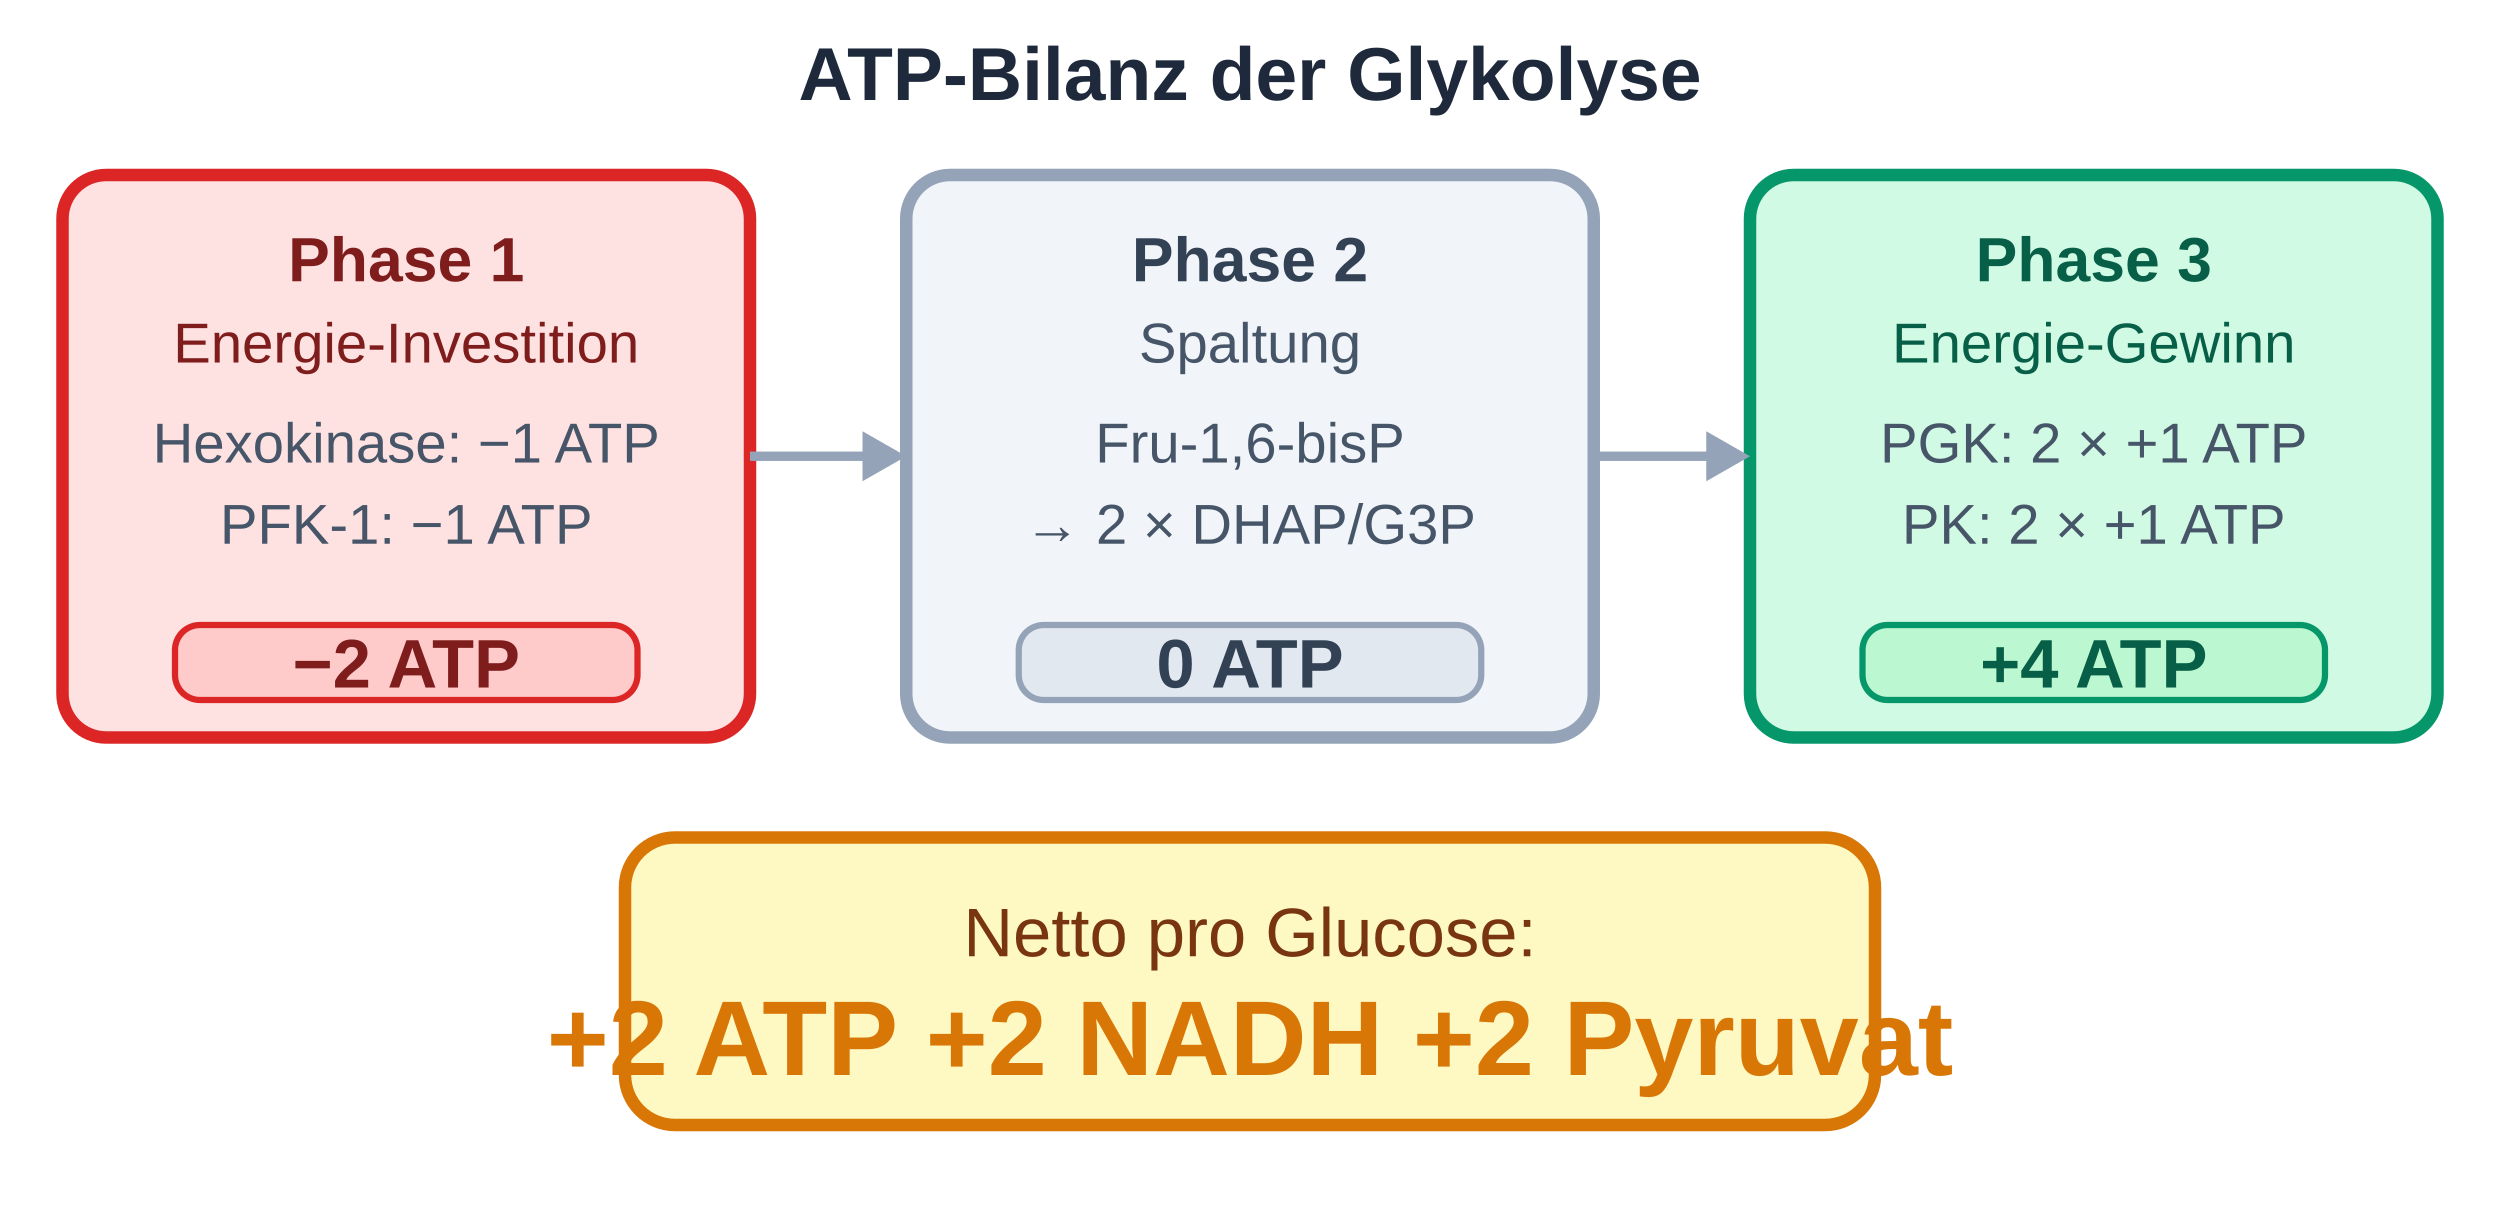
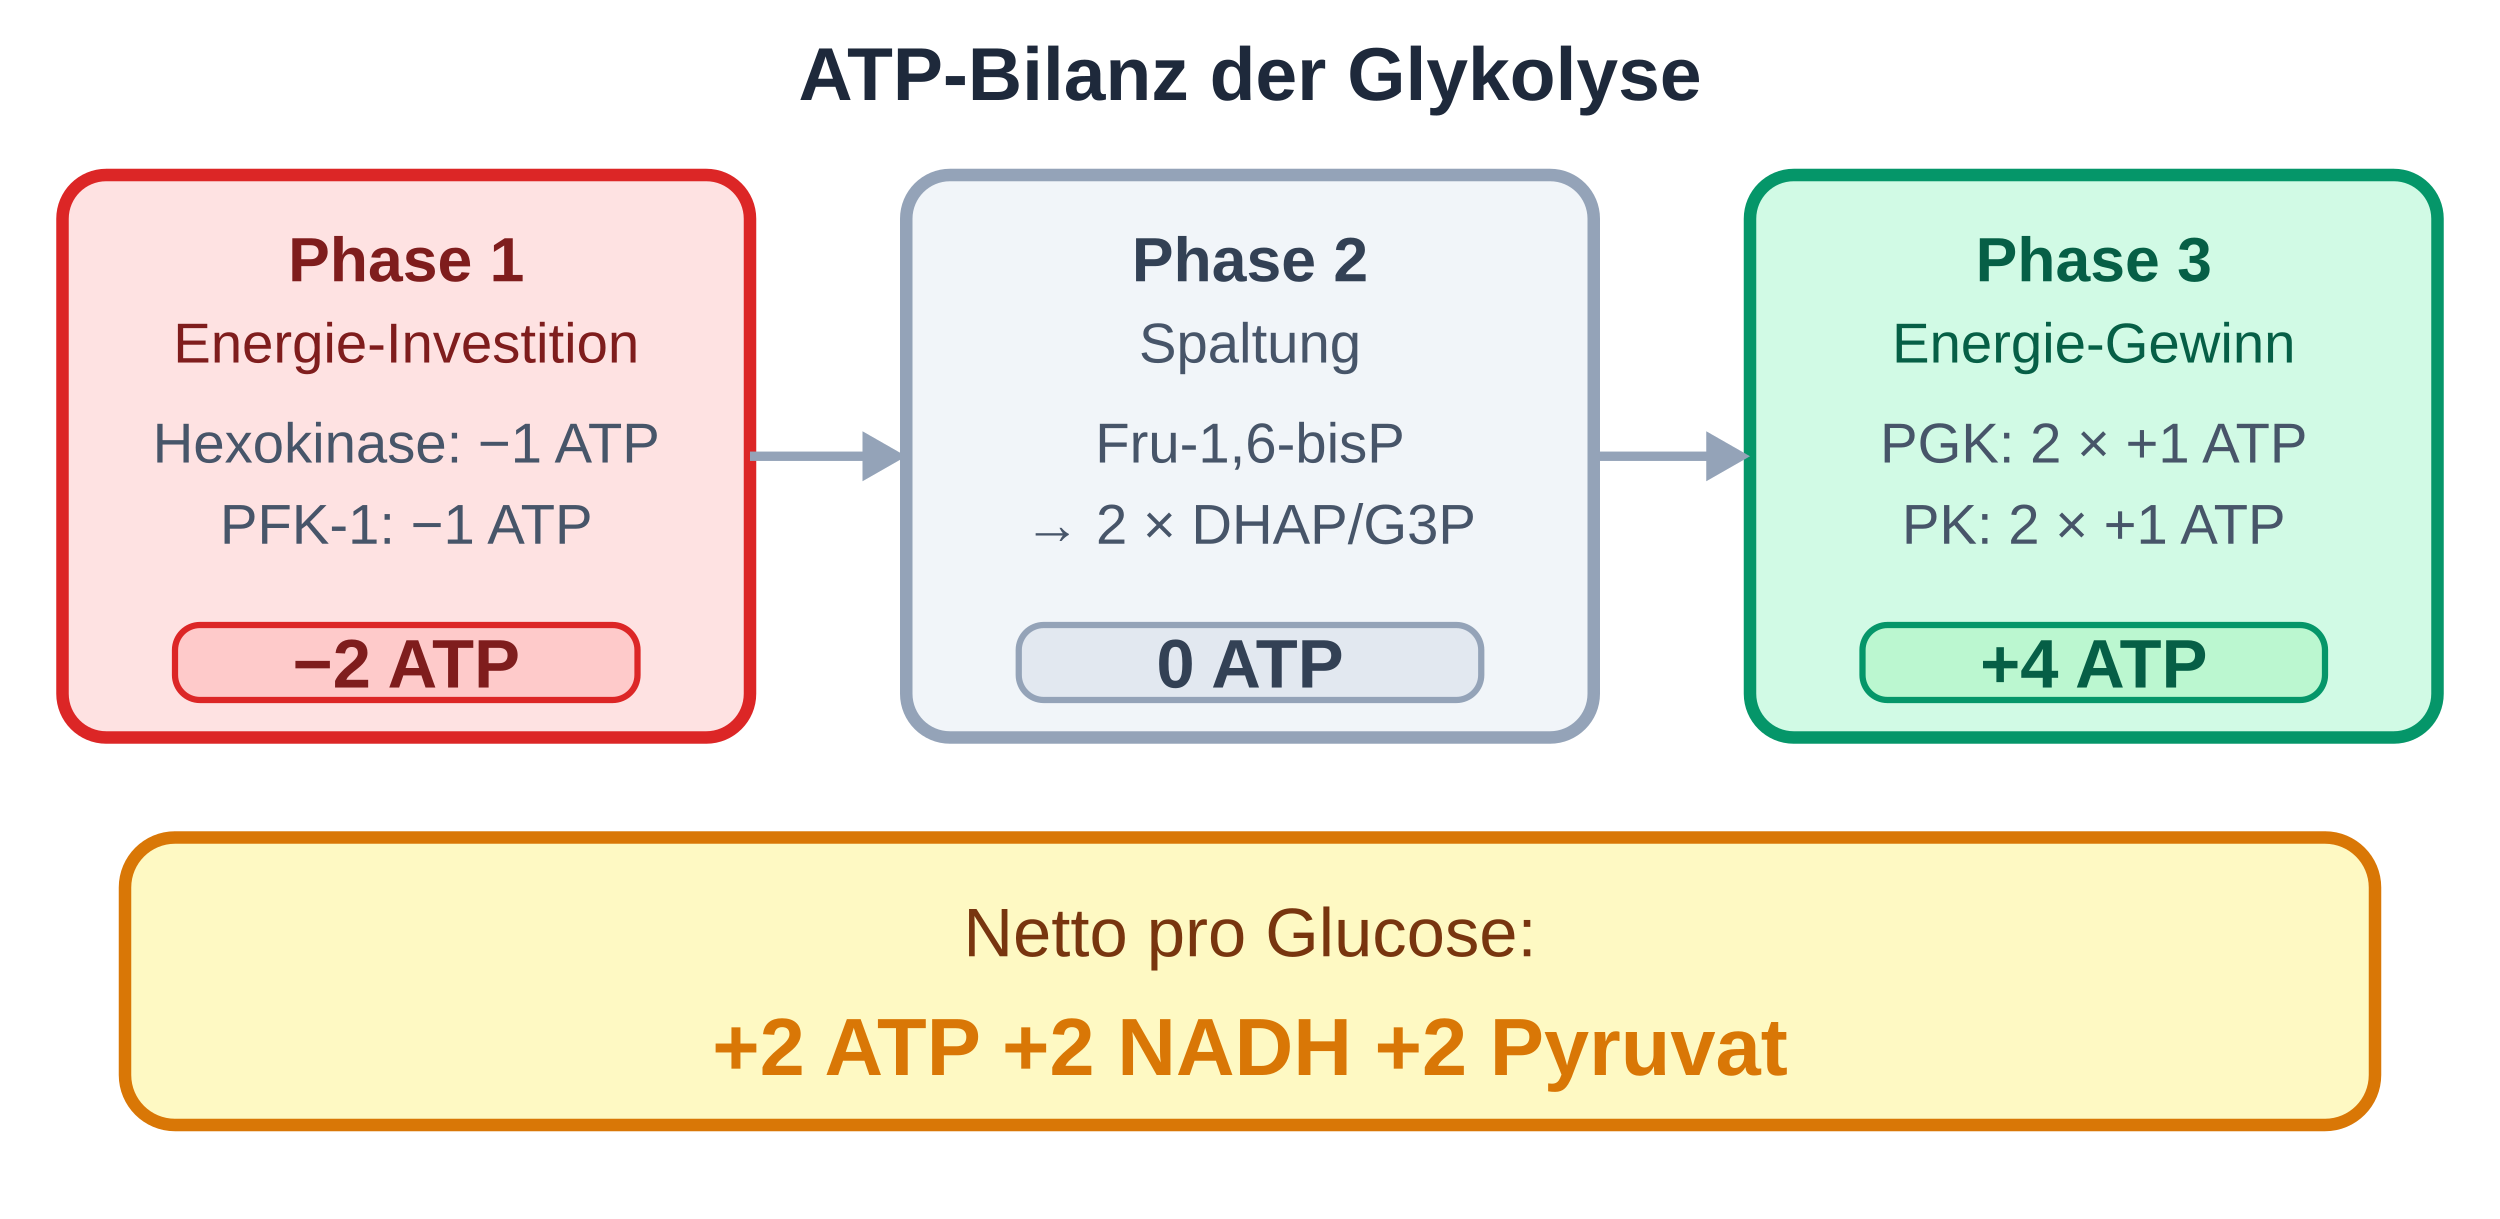
<svg xmlns="http://www.w3.org/2000/svg" width="400" height="195" viewBox="0 0 400 195">
  <rect width="400" height="195" fill="none" />
  <text x="200" y="16" text-anchor="middle" font-family="Arial, sans-serif" font-size="12" font-weight="bold" fill="#1e293b">ATP-Bilanz der Glykolyse</text>
  <rect x="10" y="28" width="110" height="90" rx="7" fill="#fee2e2" stroke="#dc2626" stroke-width="2" />
  <text x="65" y="45" text-anchor="middle" font-family="Arial, sans-serif" font-size="10" font-weight="bold" fill="#7f1d1d">Phase 1</text>
  <text x="65" y="58" text-anchor="middle" font-family="Arial, sans-serif" font-size="9" fill="#7f1d1d">Energie-Investition</text>
  <text x="65" y="74" text-anchor="middle" font-family="Arial, sans-serif" font-size="9" fill="#475569">Hexokinase: −1 ATP</text>
  <text x="65" y="87" text-anchor="middle" font-family="Arial, sans-serif" font-size="9" fill="#475569">PFK-1: −1 ATP</text>
  <rect x="28" y="100" width="74" height="12" rx="4" fill="#fecaca" stroke="#dc2626" stroke-width="1" />
  <text x="65" y="110" text-anchor="middle" font-family="Arial, sans-serif" font-size="11" font-weight="bold" fill="#7f1d1d">−2 ATP</text>
  <rect x="145" y="28" width="110" height="90" rx="7" fill="#f1f5f9" stroke="#94a3b8" stroke-width="2" />
  <text x="200" y="45" text-anchor="middle" font-family="Arial, sans-serif" font-size="10" font-weight="bold" fill="#334155">Phase 2</text>
  <text x="200" y="58" text-anchor="middle" font-family="Arial, sans-serif" font-size="9" fill="#475569">Spaltung</text>
  <text x="200" y="74" text-anchor="middle" font-family="Arial, sans-serif" font-size="9" fill="#475569">Fru-1,6-bisP</text>
  <text x="200" y="87" text-anchor="middle" font-family="Arial, sans-serif" font-size="9" fill="#475569">→ 2 × DHAP/G3P</text>
  <rect x="163" y="100" width="74" height="12" rx="4" fill="#e2e8f0" stroke="#94a3b8" stroke-width="1" />
  <text x="200" y="110" text-anchor="middle" font-family="Arial, sans-serif" font-size="11" font-weight="bold" fill="#334155">0 ATP</text>
  <rect x="280" y="28" width="110" height="90" rx="7" fill="#d1fae5" stroke="#059669" stroke-width="2" />
  <text x="335" y="45" text-anchor="middle" font-family="Arial, sans-serif" font-size="10" font-weight="bold" fill="#065f46">Phase 3</text>
  <text x="335" y="58" text-anchor="middle" font-family="Arial, sans-serif" font-size="9" fill="#065f46">Energie-Gewinn</text>
  <text x="335" y="74" text-anchor="middle" font-family="Arial, sans-serif" font-size="9" fill="#475569">PGK: 2 × +1 ATP</text>
  <text x="335" y="87" text-anchor="middle" font-family="Arial, sans-serif" font-size="9" fill="#475569">PK: 2 × +1 ATP</text>
  <rect x="298" y="100" width="74" height="12" rx="4" fill="#bbf7d0" stroke="#059669" stroke-width="1" />
  <text x="335" y="110" text-anchor="middle" font-family="Arial, sans-serif" font-size="11" font-weight="bold" fill="#065f46">+4 ATP</text>
  <line x1="120" y1="73" x2="142" y2="73" stroke="#94a3b8" stroke-width="1.5" />
  <polygon points="138,69 145,73 138,77" fill="#94a3b8" />
  <line x1="255" y1="73" x2="277" y2="73" stroke="#94a3b8" stroke-width="1.5" />
  <polygon points="273,69 280,73 273,77" fill="#94a3b8" />
-   <rect x="100" y="134" width="200" height="46" rx="8" fill="#fef9c3" stroke="#d97706" stroke-width="2" />
+   <rect x="20" y="134" width="360" height="46" rx="8" fill="#fef9c3" stroke="#d97706" stroke-width="2" />
  <text x="200" y="153" text-anchor="middle" font-family="Arial, sans-serif" font-size="11" fill="#78350f">Netto pro Glucose:</text>
-   <text x="200" y="172" text-anchor="middle" font-family="Arial, sans-serif" font-size="17" font-weight="bold" fill="#d97706">+2 ATP   +2 NADH   +2 Pyruvat</text>
+   <text x="200" y="172" text-anchor="middle" font-family="Arial, sans-serif" font-size="13" font-weight="bold" fill="#d97706">+2 ATP    +2 NADH    +2 Pyruvat</text>
</svg>
